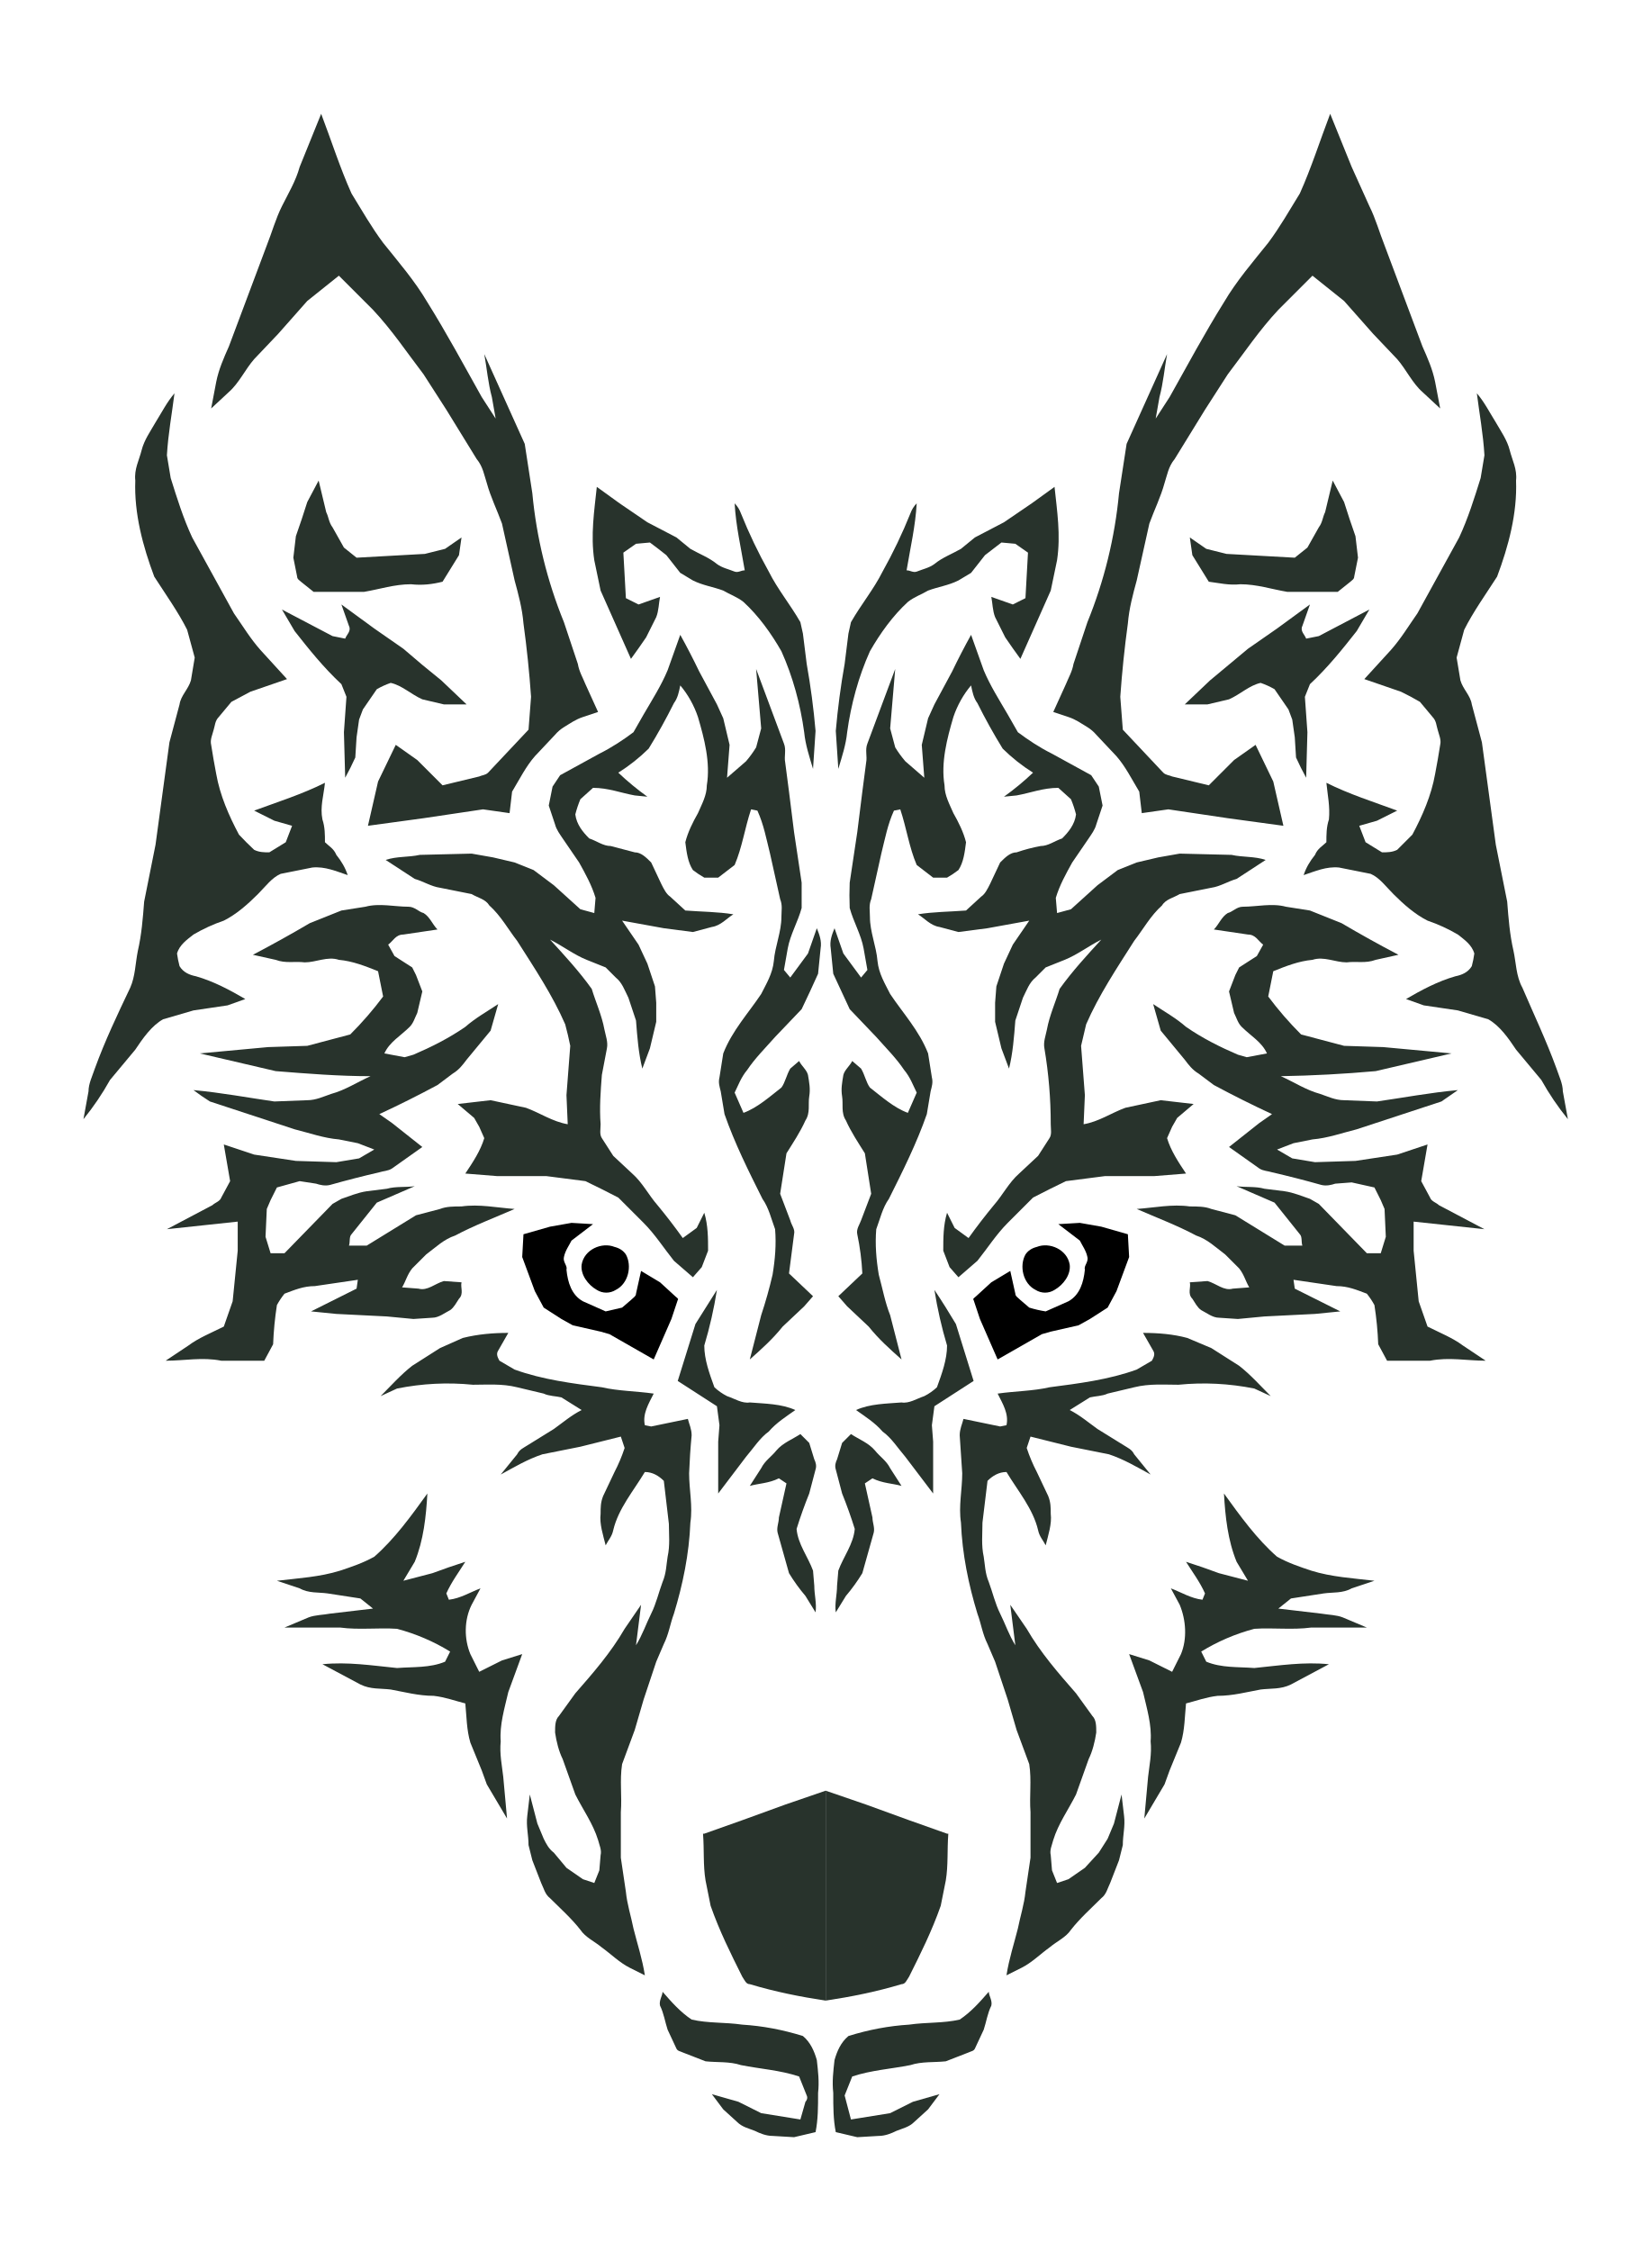
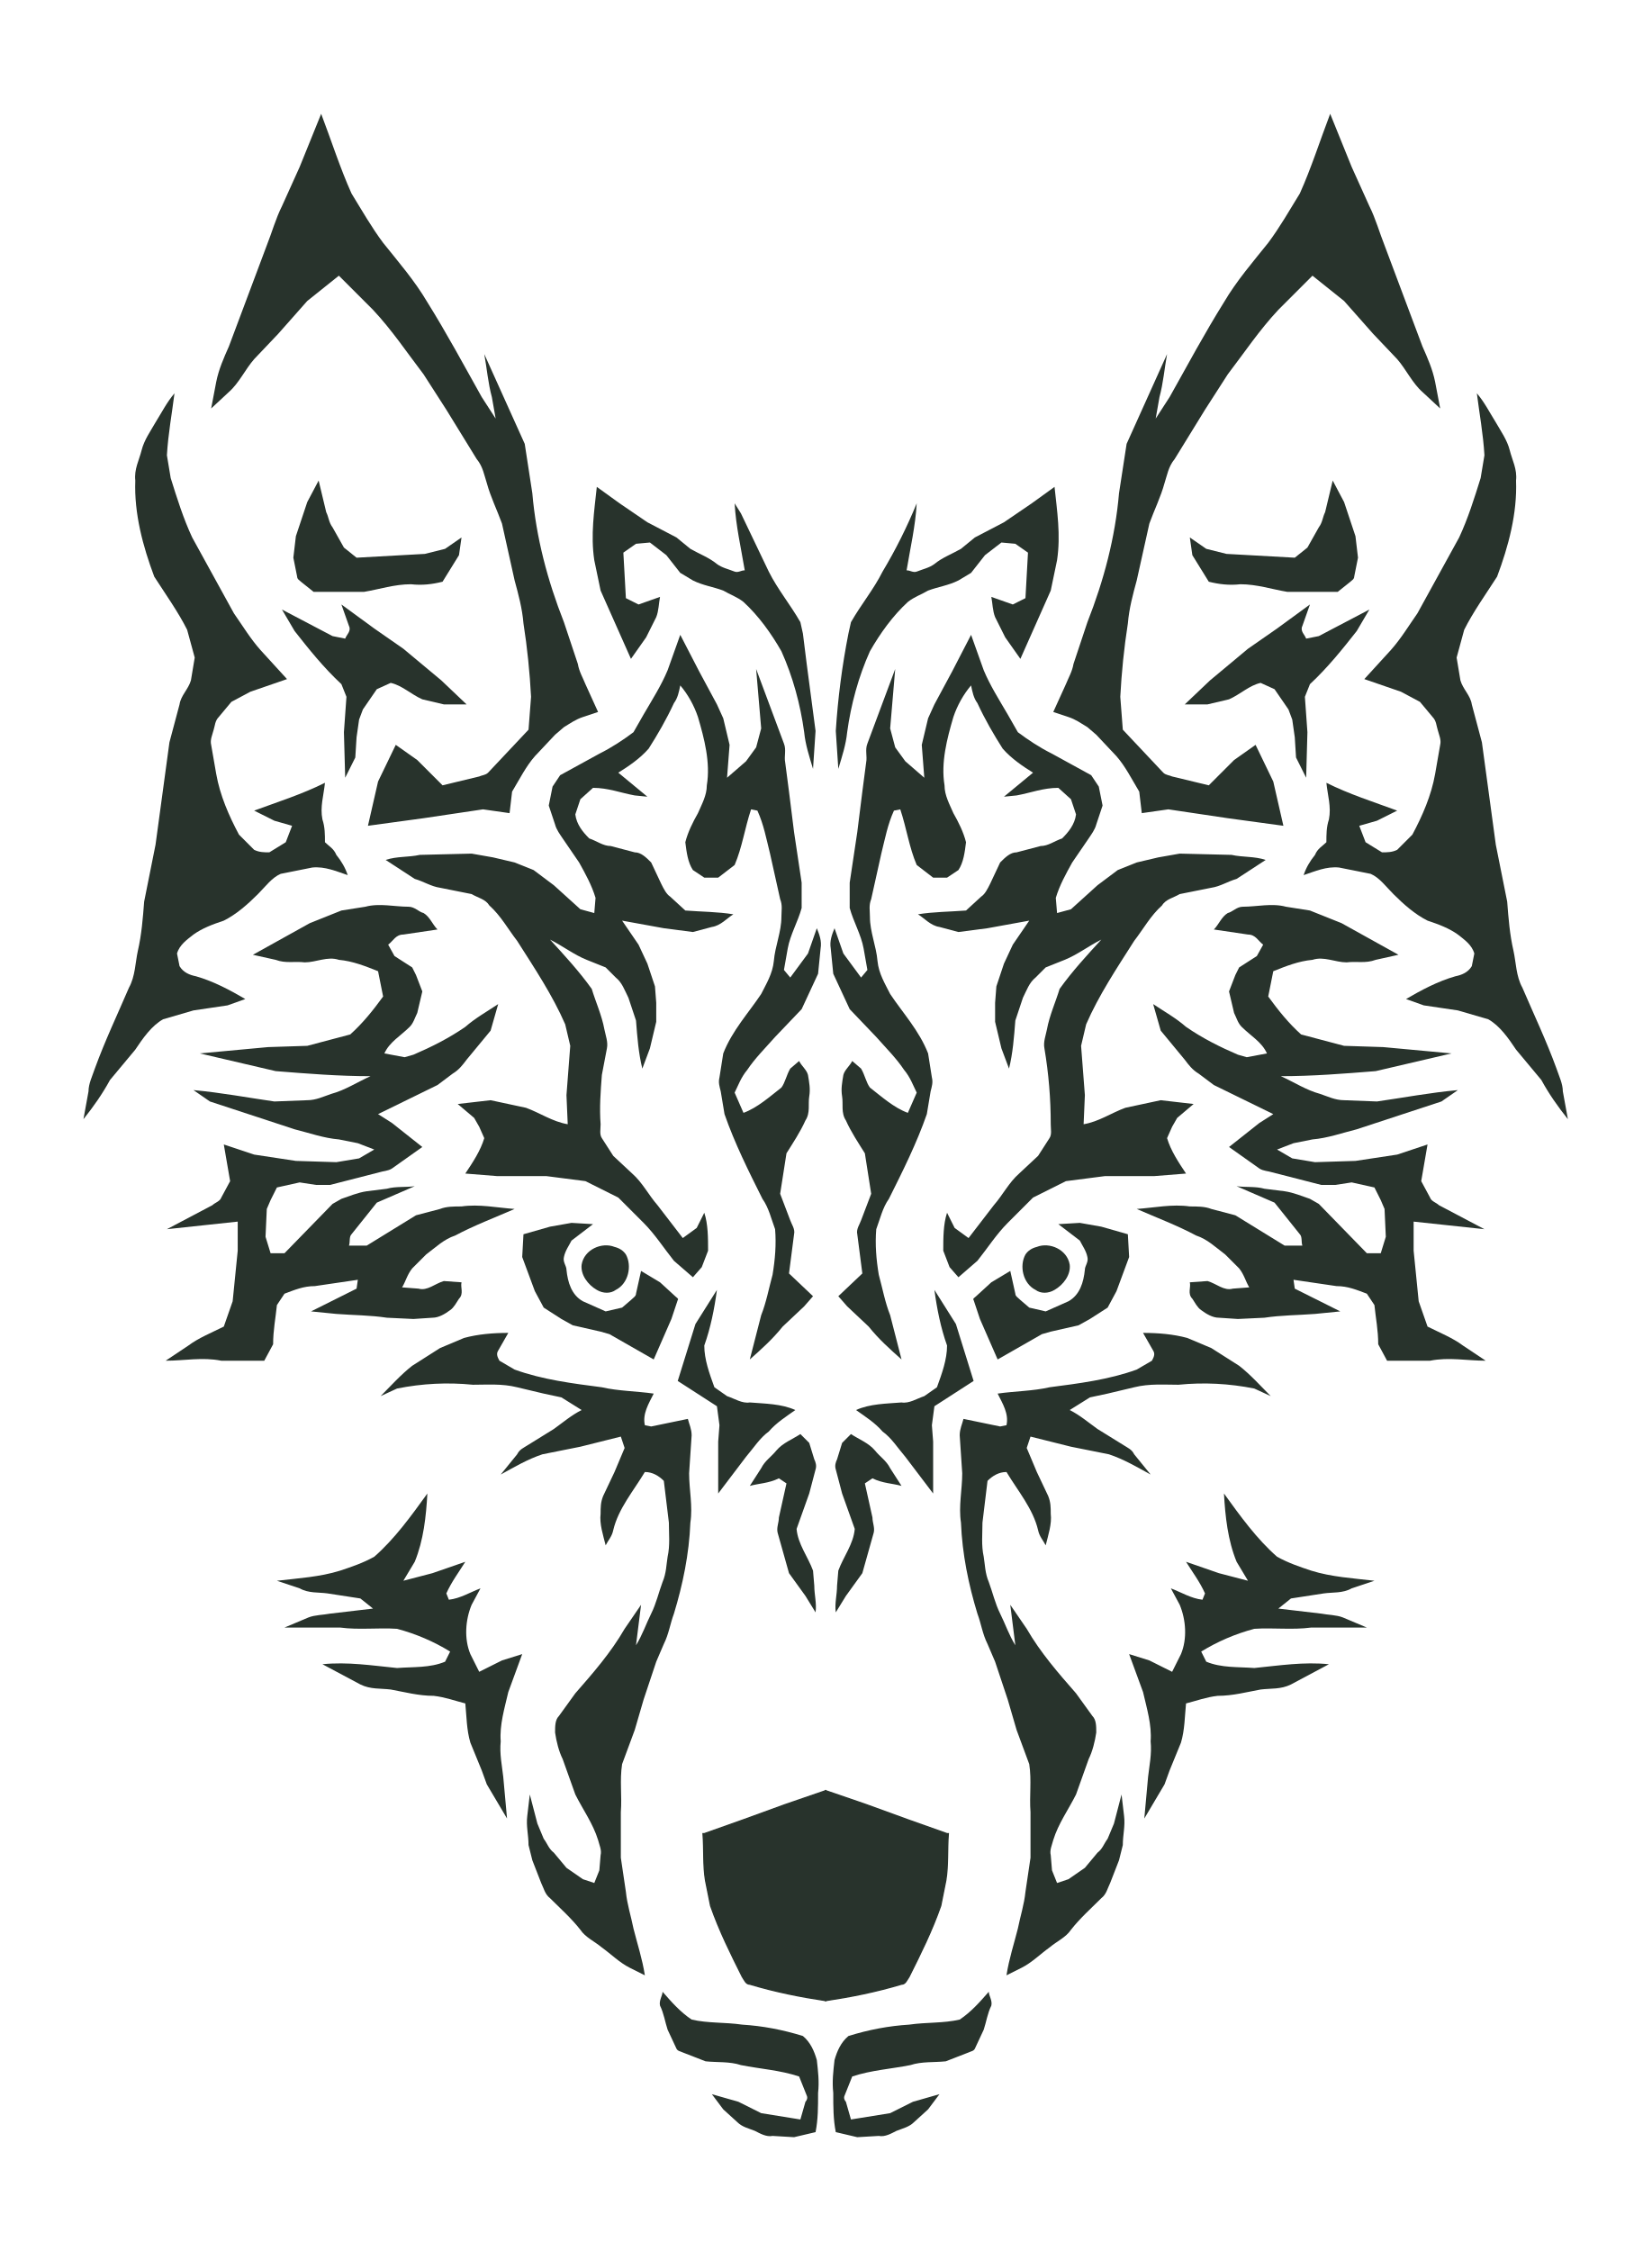
- <svg xmlns="http://www.w3.org/2000/svg" viewBox="627 -90 1306 1780" height="250px">
-   <defs>
-     <style>
- 			@-webkit-keyframes blink {
- 				0%, to {
- 					fill: #440101;
- 				}
- 				50% {
- 					fill: red;
- 				}
+ <svg xmlns="http://www.w3.org/2000/svg" fill="#28332c" viewBox="627 -90 1306 1780" height="250px">
+   <style>
+ 		#eyes {
+ 			-webkit-animation: blink 5s ease-in-out infinite;
+ 			        animation: blink 5s ease-in-out infinite;
+ 			transform-origin: center;
+ 			transform-box: fill-box;
+ 		}
+ 		@-webkit-keyframes blink {
+ 			0%, to {
+ 				fill: #440101;
+ 				transform: scaleY(1);
			}
- 			@keyframes blink {
- 				0%, to {
- 					fill: #440101;
- 				}
- 				50% {
- 					fill:red;
- 				}
+ 			50% {
+ 				fill: red;
+ 				transform: scaleY(0.87);
			}
- 			#eyes {
- 				-webkit-animation: blink 5s ease-in-out infinite;
- 				        animation: blink 5s ease-in-out infinite;
+ 		}
+ 		@keyframes blink {
+ 			0%, to {
+ 				fill: #440101;
+ 				transform: scaleY(1);
			}
- 		</style>
-   </defs>
-   <g fill="#28332c">
-     <path d="M1376 1360l-31-11-33-12-32-11v166c20-3 40-7 60-13 3 0 4-3 6-6 9-18 18-36 25-56l4-20c2-12 1-24 2-37h-1zM1655 63c9-20 16-42 24-63l17 42 14 31c5 10 8 21 12 31l30 80c4 9 8 18 10 28l4 21-14-13c-8-7-13-18-20-26l-19-20-23-26-25-20-27 27c-15 16-27 34-40 51l-18 28-24 39c-5 6-6 13-8 19-3 11-8 21-12 32l-10 45c-3 11-6 22-7 34a878 878 0 00-6 58l2 26 32 34c2 2 5 2 7 3l29 7 20-20 17-12 14 29 8 35-44-6-47-7-21 3-2-17c-6-10-11-20-18-28l-16-17a30 30 0 00-7-6c-5-3-9-6-15-8l-12-4 10-22c2-5 5-10 6-16l11-33a359 359 0 0025-102l6-39 32-71c-2 11-3 23-6 34l-3 17 11-17c14-25 28-51 43-75 10-17 23-32 35-47 9-12 17-26 25-39zm140 158c6 7 10 15 15 23 4 7 9 14 11 22s6 15 5 24c1 26-6 52-15 76-9 14-19 28-26 42l-6 22 3 18c2 7 8 12 9 19l8 30 11 81 9 45c1 13 2 26 5 39 2 9 2 20 7 29 9 21 19 42 27 64 2 6 5 12 5 18l4 22a215 215 0 01-21-31l-20-24c-6-9-13-19-22-24l-24-7-27-4-14-5c12-7 25-14 39-18 5-1 10-3 13-8a82 82 0 002-10c-2-7-8-11-13-15a131 131 0 00-24-11c-10-5-19-13-27-21-6-6-11-13-18-16l-25-5c-10-1-19 3-28 6 2-6 5-11 9-16 2-5 6-7 9-10 0-6 0-12 2-18 1-10-1-19-2-29 18 9 37 15 56 22l-16 8-14 4 5 13 13 8c4 0 8 0 12-2l12-12c8-15 15-31 18-48a639 639 0 004-23c1-4-1-8-2-12-1-3-1-7-4-10l-10-12a202 202 0 00-15-8l-29-10 21-23c8-9 14-19 21-29l33-60c7-15 12-31 17-47l3-18c-1-17-4-33-6-49z" />
-     <path d="M1681 290l9 17a777 777 0 009 27l2 17-3 15c0 2-2 3-3 4l-10 8h-40c-12-2-24-6-37-6-9 1-17-1-25-2l-13-21-2-14 13 9 16 4 54 3 10-8 9-16c3-4 3-8 5-12l6-25zm-238 18l18-13c2 19 5 38 2 58l-5 24-24 54a607 607 0 01-12-17l-8-16c-2-5-2-11-3-16l17 6 10-5 2-36-10-7-11-1-13 10-11 14-10 6c-8 4-16 5-24 8-5 3-11 5-16 9-12 11-22 25-30 39-9 20-15 42-18 64-1 10-4 19-7 29l-2-30a594 594 0 017-53l3-24 2-9c8-14 18-26 25-40a398 398 0 0022-46 22 22 0 015-8c-1 18-5 35-8 53 3 0 5 2 8 1 5-2 10-3 14-6 6-5 14-8 21-12l11-9 23-12 22-15zm194 99l26-19-6 17c-2 4 2 7 3 10l10-2 40-21-10 17c-11 14-23 29-37 42l-4 10 2 28-1 36a226 226 0 01-8-16l-1-16-2-14-3-8-11-16a62 62 0 00-11-5c-9 2-16 9-25 13l-17 4h-18l20-19 30-25 23-16z" />
-     <path d="M1380 441a559 559 0 0115-29l10 28c5 12 12 23 19 35l8 14c8 6 17 12 27 17l31 17 6 9 3 15-5 15c-1 4-4 8-6 11l-13 19c-5 9-10 18-13 28l1 12 11-3 21-19 16-12 15-6 17-4 17-3 41 1c9 2 18 1 27 4l-23 15c-7 2-13 6-20 7l-25 5c-5 3-11 4-14 9-9 8-15 19-22 28-14 22-28 43-38 66l-4 17 3 39-1 23c12-2 22-9 33-13l28-6 26 3-13 11-4 7-4 9c3 10 9 19 15 28l-25 2h-39l-31 4a966 966 0 00-26 13l-20 20c-9 9-16 20-24 30l-15 13-7-8-5-13c0-10 0-20 3-30l6 12 11 8a467 467 0 0120-26c7-8 12-18 20-25l15-14 9-14c2-3 1-7 1-11a359 359 0 00-5-60c-1-5 1-10 2-15 2-11 7-22 10-32 10-14 22-27 33-39-10 5-19 12-29 16l-15 6-8 8c-5 4-7 10-10 16l-6 18c-1 13-2 26-5 38l-6-16-5-21v-15l1-13 6-18 7-15 13-19-33 6-23 3-15-4c-7-1-12-7-17-10 12-2 25-2 38-3l12-11c3-2 5-6 7-10l8-17c4-4 8-8 13-8a130 130 0 0119-5c6 0 11-4 17-6 5-5 10-11 11-19a87 87 0 00-4-12l-10-9c-12 0-22 4-33 6l-10 1a216 216 0 0023-19 141 141 0 01-24-19 457 457 0 01-20-36c-3-4-4-9-5-14-6 7-11 16-14 25-5 17-10 36-7 54 0 8 4 15 7 22 4 7 8 15 10 23-1 8-2 16-6 22a78 78 0 01-9 6h-11l-13-10c-6-14-8-29-13-44l-5 1c-5 11-7 22-10 34l-8 36c-2 5-1 9-1 14 0 12 5 23 6 35 1 10 6 18 10 26 10 15 23 29 30 47l3 19c1 4 0 7-1 11l-3 18c-8 23-19 45-30 67-5 7-7 16-10 24-1 12 0 24 2 36 3 11 5 22 9 32l9 35c-9-8-18-16-26-26l-17-16-7-8 19-18a198 198 0 00-4-31c-1-4 2-8 3-11l8-21-5-32c-5-8-11-17-15-26-4-6-2-13-3-19s0-11 1-17c1-4 5-7 7-11l7 6c3 5 4 11 7 15 9 7 19 16 30 20l7-16c-3-6-5-12-10-18-6-9-14-17-22-26l-21-22-13-28-2-20c-1-6 1-11 3-16l7 20 14 19 5-6-3-17c-2-11-8-21-11-32a241 241 0 010-20l6-40 4-32 3-23c1-5-1-10 1-15l22-59-4 47 4 15a85 85 0 008 11l15 13-2-26 5-21 5-11 14-26z" />
-     <path d="M1610 627c11 0 23-3 34 0l19 3 25 10a1010 1010 0 0045 25l-18 4c-8 3-15 1-23 2-9 0-18-5-27-2-11 1-21 5-31 9l-4 20a273 273 0 0026 30l34 9 31 1 54 5-60 14a1035 1035 0 01-75 4c11 5 20 11 31 14 6 2 12 5 19 5l26 1c21-3 42-7 64-9l-13 9-67 22c-12 3-23 7-35 8l-15 3-13 5 12 7 18 3 32-1 33-5 24-8-5 29 7 13c1 3 5 4 7 6l36 19-56-6v23l4 40 7 20c10 5 20 9 28 15l18 12c-15 0-29-3-44 0h-34l-7-13a269 269 0 00-3-31 61 61 0 00-6-9c-8-3-15-6-24-6l-34-5 1 7 36 18-20 2-40 2-21 2-15-1c-5 0-10-4-14-6-3-2-5-6-7-9-4-4-1-9-2-13l14-1c7 2 13 8 20 6l13-1c-3-5-4-10-8-15l-11-11c-8-6-14-12-23-15-15-8-31-14-47-21 14-1 28-4 42-2 6 0 12 0 17 2l19 5 39 24h14c-1-3 0-7-2-9l-20-25-30-13c7 1 15 0 22 2l16 2c7 1 14 4 20 6l7 4 38 39h11l4-13-1-22-3-7-5-10-18-4-13 1c-3 1-7 2-11 1a850 850 0 00-39-10c-3-1-7-1-10-3l-24-17 24-19a672 672 0 0110-7 873 873 0 01-46-23l-12-9c-5-3-8-7-11-11l-19-23-6-21c9 6 18 11 26 18 13 9 27 16 41 22l7 2 16-3c-4-9-13-14-20-21-3-3-4-7-6-11l-4-17 5-13 3-6 14-9 5-9c-4-3-6-8-12-8l-27-4c4-4 6-10 11-13 4-1 7-5 12-5zm-244 303a610 610 0 0117 27l14 45-31 20-2 15 1 13v41l-22-29c-6-7-11-15-18-20-6-7-14-12-21-17 11-5 24-5 36-6 6 1 12-3 18-5a43 43 0 0010-7c4-11 8-22 8-33a336 336 0 01-10-44zm165 34c12 0 24 1 35 4l19 8 22 14c9 7 17 16 25 24l-13-6c-20-4-40-5-60-3-11 0-23-1-35 2l-21 5c-4 2-10 2-14 3l-16 10c8 4 15 10 22 15l21 13c3 2 6 3 8 7l13 16c-11-6-21-12-33-16l-30-6-16-4-16-4-3 9a126 126 0 008 19l9 19c2 5 2 9 2 14 1 8-2 17-4 25-2-4-5-7-6-12-4-17-16-31-25-46-6 0-11 3-15 7l-4 33c0 9-1 18 1 27 1 6 1 13 4 20 3 8 5 17 9 25s7 17 12 25l-4-32 13 19c11 19 25 35 39 51l13 18c3 3 3 8 3 13-1 7-3 15-6 21l-10 28c-6 12-14 23-18 36-1 4-3 8-2 12l1 12 4 10 9-3 13-9 11-12 7-11 5-12 6-23 2 17c1 8-1 15-1 23l-3 12-7 18c-2 4-3 9-7 12-8 8-17 16-24 25-4 6-11 9-17 14-7 5-14 12-22 16l-12 6c2-13 6-25 9-37 2-10 5-19 6-29l4-27v-36c-1-13 1-25-1-38l-10-27-7-24-10-30-6-14c-4-8-5-16-8-24-7-23-12-47-13-72-2-13 1-26 1-39l-2-30c0-5 2-9 3-13l29 6 5-1c2-9-3-17-7-25 14-2 28-2 41-5 23-3 47-6 69-14l12-7c1-2 3-5 1-8l-8-14zm-231 80c6 4 14 7 19 13 4 5 9 8 12 14l9 14c-7-2-15-2-23-6l-6 4 6 27c0 4 2 8 1 12l-9 32a141 141 0 01-13 18l-8 13c-1-7 1-14 1-21l1-12c4-11 12-21 13-33a362 362 0 00-10-28l-5-19c-1-3 0-6 1-8l4-13 7-7z" />
-     <path d="M1595 1091c13 18 26 36 42 50 9 5 18 8 27 11 16 5 33 6 50 8l-18 6c-7 4-15 3-22 4l-26 4-10 8 34 4c6 1 12 1 17 3l19 8h-44c-15 2-30 0-45 1-15 4-29 10-42 18l4 8c12 5 25 4 38 5 20-2 39-5 59-3l-30 16c-8 4-16 3-24 4-11 2-22 5-34 5-9 1-17 4-25 6-1 10-1 21-4 31l-9 22-4 11-16 27 3-33c1-9 3-18 2-28 1-13-3-26-6-39l-11-30 16 5 18 9 7-14c5-12 4-27-1-39l-7-13c8 3 16 8 25 9l2-5c-4-9-10-17-15-25a569 569 0 0126 9l23 6-9-15c-7-17-9-36-10-54zm-209 416c9-6 16-14 23-22 0 3 3 7 2 11-3 6-4 13-6 19l-7 15c-1 2-3 2-5 3l-18 7c-9 1-19 0-28 3-15 3-31 4-46 9l-6 15a1334 1334 0 015 19l31-5 18-9 21-6a692 692 0 00-9 12l-11 10c-4 4-9 5-14 7-4 2-9 4-14 4l-17 1-17-4c-2-10-2-20-2-31-1-9 0-17 1-26 2-7 5-14 11-19 16-5 32-8 48-9 14-2 27-1 40-4zM1184 1360l31-11 33-12 32-11v166c-20-3-40-7-60-13-3 0-4-3-6-6-9-18-18-36-25-56l-4-20c-2-12-1-24-2-37h1zM930 102c12 15 25 30 35 47 15 24 29 50 43 75l11 17-3-17c-3-11-4-23-6-34l32 71 6 39a359 359 0 0025 102l11 33c1 6 4 11 6 16l10 22-12 4c-6 2-10 5-15 8a30 30 0 00-7 6l-16 17c-7 8-12 18-18 28l-2 17-21-3-47 7-44 6 8-35 14-29 17 12 20 20 29-7c2-1 5-1 7-3l32-34 2-26a878 878 0 00-6-58c-1-12-4-23-7-34l-10-45c-4-11-9-21-12-32-2-6-3-13-8-19l-24-39-18-28c-13-17-25-35-40-51l-27-27-25 20-23 26-19 20c-7 8-12 19-20 26l-14 13 4-21c2-10 6-19 10-28l30-80c4-10 7-21 12-31s11-20 14-31l17-42c8 21 15 43 24 63 8 13 16 27 25 39zM759 270l3 18c5 16 10 32 17 47l33 60c7 10 13 20 21 29l21 23-29 10-15 8-10 12c-3 3-3 7-4 10-1 4-3 8-2 12a639 639 0 004 23c3 17 10 33 18 48a244 244 0 0012 12c4 2 8 2 12 2l13-8 5-13-14-4-16-8c19-7 38-13 56-22-1 10-4 19-2 29 2 6 2 12 2 18 3 3 7 5 9 10 4 5 7 10 9 16-9-3-18-7-28-6l-25 5c-7 3-12 10-18 16-8 8-17 16-27 21a131 131 0 00-24 11c-5 4-11 8-13 15a82 82 0 002 10c3 5 8 7 13 8 14 4 27 11 39 18l-14 5-27 4-24 7c-9 5-16 15-22 24l-20 24a215 215 0 01-21 31l4-22c0-6 3-12 5-18 8-22 18-43 28-64 4-9 4-19 6-29 3-13 4-26 5-39l9-45 11-81 8-30c1-7 7-12 9-19l3-18-6-22c-7-14-17-28-26-42-9-24-16-50-15-76-1-9 3-16 5-24s7-15 11-22c5-8 9-16 15-23-2 16-5 32-6 49z" />
-     <path d="M885 315c2 4 2 8 5 12l9 16 10 8 54-3 16-4 13-9-2 14-13 21c-8 2-16 3-25 2-13 0-25 4-37 6h-40l-10-8c-1-1-3-2-3-4l-3-15 2-17a777 777 0 009-27l9-17 6 25zm254 8l23 12 11 9c7 4 15 7 21 12 4 3 9 4 14 6 3 1 5-1 8-1-3-18-7-35-8-53a22 22 0 015 8 398 398 0 0022 46c7 14 17 26 25 40l2 9 3 24a594 594 0 017 53l-2 30c-3-10-6-19-7-29-3-22-9-44-18-64-8-14-18-28-30-39-5-4-11-6-16-9-8-3-16-4-24-8l-10-6-11-14a438 438 0 00-13-10l-11 1-10 7 2 36 10 5 17-6c-1 5-1 11-3 16l-8 16a607 607 0 01-12 17l-24-54-5-24c-3-20 0-39 2-58l18 13 22 15zM946 423a954 954 0 0030 25l20 19h-18l-17-4c-9-4-16-11-25-13a62 62 0 00-11 5l-11 16-3 8-2 14-1 16a227 227 0 01-8 16l-1-36 2-28-4-10c-14-13-26-28-37-42l-10-17 40 21 10 2c1-3 5-6 3-10l-6-17 26 19 23 16z" />
-     <path d="M1194 467l5 11 5 21-2 26 15-13a85 85 0 008-11l4-15-4-47 22 59c2 5 0 10 1 15l3 23 4 32 6 40v20c-3 11-9 21-11 32l-3 17 5 6 14-19 7-20c2 5 4 10 3 16l-2 20a1155 1155 0 01-13 28l-21 22c-8 9-16 17-22 26-5 6-7 12-10 18l7 16c11-4 21-13 30-20 3-4 4-10 7-15l7-6c2 4 6 7 7 11 1 6 2 11 1 17s1 13-3 19c-4 9-10 18-15 26l-5 32 8 21c1 4 4 7 3 11l-4 31 19 18-7 8-17 16c-8 10-17 18-26 26l9-35a355 355 0 009-32c2-12 3-24 2-36-3-8-5-17-10-24-11-22-22-44-30-67l-3-18c-1-4-2-7-1-11l3-19c7-18 20-32 30-47 4-8 9-16 10-26 1-12 6-23 6-35 0-5 1-9-1-14l-8-36c-3-12-5-23-10-34l-5-1c-5 15-7 30-13 44l-13 10h-11a78 78 0 01-9-6c-4-6-5-14-6-22 2-8 6-16 10-23 3-7 7-14 7-22 3-18-2-37-7-54-3-9-8-18-14-25-1 5-2 10-5 14a457 457 0 01-20 36 141 141 0 01-24 19 216 216 0 0023 19l-10-1c-11-2-21-6-33-6l-10 9a87 87 0 00-4 12c1 8 6 14 11 19 6 2 11 6 17 6l19 5c5 0 9 4 13 8l8 17c2 4 4 8 7 10l12 11c13 1 26 1 38 3-5 3-10 9-17 10l-15 4-23-3-33-6 13 19 7 15 6 18 1 13v15l-5 21-6 16c-3-12-4-25-5-38l-6-18c-3-6-5-12-10-16l-8-8-15-6c-10-4-19-11-29-16 11 12 23 25 33 39 3 10 8 21 10 32 1 5 3 10 2 15l-4 21c-1 13-2 26-1 39 0 4-1 8 1 11l9 14 15 14c8 7 13 17 20 25a467 467 0 0120 26l11-8 6-12c3 10 3 20 3 30l-5 13-7 8-15-13c-8-10-15-21-24-30l-20-20a966 966 0 00-26-13l-31-4h-39l-25-2c6-9 12-18 15-28l-4-9-4-7-13-11 26-3 28 6c11 4 21 11 33 13l-1-23 3-39a259 259 0 00-4-17c-10-23-24-44-38-66-7-9-13-20-22-28-3-5-9-6-14-9l-25-5c-7-1-13-5-20-7l-23-15c9-3 18-2 27-4l41-1 17 3 17 4 15 6 16 12 21 19 11 3 1-12c-3-10-8-19-13-28l-13-19c-2-3-5-7-6-11l-5-15 3-15 6-9 31-17c10-5 19-11 27-17l8-14c7-12 14-23 19-35l10-28a559 559 0 0115 29l14 26z" />
-     <path d="M962 632c5 3 7 9 11 13l-27 4c-6 0-8 5-12 8l5 9 14 9 3 6 5 13-4 17c-2 4-3 8-6 11-7 7-16 12-20 21l16 3 7-2c14-6 28-13 41-22 8-7 17-12 26-18l-6 21-19 23c-3 4-6 8-11 11l-12 9a873 873 0 01-46 23 672 672 0 0110 7l24 19-24 17c-3 2-7 2-10 3a850 850 0 00-39 10c-4 1-8 0-11-1l-13-2-18 5-5 10-3 7-1 22 4 13h11l38-39 7-4c6-2 13-5 20-6l16-2c7-2 15-1 22-2l-30 13-20 25c-2 2-1 6-2 9h14l39-24 19-5c5-2 11-2 17-2 14-2 28 1 42 2-16 7-32 13-47 21-9 3-15 9-23 15l-11 11c-4 5-5 10-8 15l13 1c7 2 13-4 20-6l14 1c-1 4 2 9-2 13-2 3-4 7-7 9-4 2-9 6-14 6l-15 1-21-2-40-2-20-2 36-18 1-7-34 5c-9 0-16 3-24 6a61 61 0 00-6 9 269 269 0 00-3 31l-7 13h-34c-15-3-29 0-44 0l18-12c8-6 18-10 28-15l7-20 4-40v-23l-56 6 36-19c2-2 6-3 7-6l7-13-5-29 24 8 33 5 32 1 18-3 12-7-13-5-15-3c-12-1-23-5-35-8l-67-22a182 182 0 01-13-9c22 2 43 6 64 9l26-1c7 0 13-3 19-5 11-3 20-9 31-14-25 0-50-2-75-4l-60-14 54-5 31-1 34-9a273 273 0 0026-30l-4-20c-10-4-20-8-31-9-9-3-18 2-27 2-8-1-15 1-23-2l-18-4a1010 1010 0 0045-25l25-10 19-3c11-3 23 0 34 0 5 0 8 4 12 5zm222 342c0 11 4 22 8 33a43 43 0 0010 7c6 2 12 6 18 5 12 1 25 1 36 6-7 5-15 10-21 17-7 5-12 13-18 20l-22 29v-41l1-13-2-15-31-20 14-45 17-27a336 336 0 01-10 44zm-163 4c-2 3 0 6 1 8l12 7c22 8 46 11 69 14 13 3 27 3 41 5-4 8-9 16-7 25l5 1 29-6c1 4 3 8 3 13a530 530 0 00-2 30c0 13 3 26 1 39-1 25-6 49-13 72-3 8-4 16-8 24l-6 14-10 30-7 24-10 27c-2 13 0 25-1 38v36l4 27c1 10 4 19 6 29 3 12 7 24 9 37l-12-6c-8-4-15-11-22-16-6-5-13-8-17-14-7-9-16-17-24-25-4-3-5-8-7-12l-7-18-3-12c0-8-2-15-1-23l2-17 6 23 5 12c2 4 4 8 8 11l10 12 13 9 9 3 4-10 1-12c1-4-1-8-2-12-4-13-12-24-18-36l-10-28c-3-6-5-14-6-21 0-5 0-10 3-13l13-18c14-16 28-32 39-51l13-19-4 32c5-8 8-17 12-25s6-17 9-25c3-7 3-14 4-20 2-9 1-18 1-26l-4-34c-4-4-9-7-15-7-9 15-21 29-25 46-1 5-4 8-6 12-2-8-5-17-4-25 0-5 0-9 2-14l9-19a126 126 0 008-19l-3-9-16 4-16 4-30 6c-12 4-22 10-33 16l13-16c2-4 5-5 8-7l21-13c7-5 14-11 22-15l-16-10c-4-1-10-1-14-3l-21-5c-12-3-24-2-35-2-20-2-40-1-60 3l-13 6c8-8 16-17 25-24l22-14 18-8c12-3 24-4 36-4l-8 14zm246 73l4 13c1 2 2 5 1 8l-5 19a362 362 0 00-10 28c1 12 9 22 13 33l1 12c0 7 2 14 1 21l-8-13a141 141 0 01-13-18l-9-32c-1-4 1-8 1-12l6-27-6-4c-8 4-16 4-23 6l9-14c3-6 8-9 12-14 5-6 13-9 19-13l7 7z" />
-     <path d="M955 1145l-9 15 23-6a568 568 0 0126-9c-5 8-11 16-15 25l2 5c9-1 17-6 25-9l-7 13c-6 12-6 27-1 39l7 14 18-9 16-5-11 30c-3 13-7 26-6 39-1 10 1 19 2 28l3 33-16-27-4-11-9-22c-3-10-3-21-4-31-8-2-16-5-25-6-12 0-23-3-34-5-8-1-16 0-24-4l-30-16c20-2 39 1 59 3 13-1 26 0 38-5l4-8c-13-8-27-14-42-18-15-1-30 1-45-1h-44l19-8c5-2 12-2 17-3l34-4-10-8-26-4c-7-1-15 0-22-4l-18-6c17-2 34-3 50-8 9-3 18-6 27-11 16-14 29-32 42-50-1 18-3 37-10 54zm259 366c16 1 32 4 48 9 6 5 9 12 11 19 1 9 2 17 1 26 0 11 0 21-2 31l-17 4-17-1c-5 0-10-2-14-4-5-2-10-3-14-7l-11-10a692 692 0 00-9-12l21 6 18 9 31 5 4-14c1-1 2-3 1-5l-6-15c-15-5-31-6-46-9-9-3-19-2-28-3l-18-7c-2-1-4-1-5-3l-7-15c-2-6-3-13-6-19-1-4 2-8 2-11 7 8 14 16 23 22 13 3 26 2 40 4z" />
+ 			50% {
+ 				fill:red;
+ 				transform: scaleY(0.87);
+ 			}
+ 		}
+ 	</style>
+   <g id="ears">
+     <g class="left">
+       <path d="M930 102c12 15 25 30 35 47 15 24 29 50 43 75l11 17-3-17c-3-11-4-23-6-34l32 71 6 39c3 35 12 69 25 102l11 33c1 6 4 11 6 16l10 22-12 4c-6 2-10 5-15 8l-7 6-16 17c-7 8-12 18-18 28l-2 17-21-3-47 7-44 6 8-35 14-29 17 12 20 20 29-7c2-1 5-1 7-3l32-34 2-26c-1-19-3-39-6-58-1-12-4-23-7-34l-10-45c-4-11-9-21-12-32-2-6-3-13-8-19l-24-39-18-28c-13-17-25-35-40-51l-27-27-25 20-23 26-19 20c-7 8-12 19-20 26l-14 13 4-21c2-10 6-19 10-28l30-80c4-10 7-21 12-31l14-31 17-42c8 21 15 43 24 63 8 13 16 27 25 39zM759 270l3 18c5 16 10 32 17 47l33 60c7 10 13 20 21 29l21 23-29 10-15 8-10 12c-3 3-3 7-4 10-1 4-3 8-2 12l4 23c3 17 10 33 18 48l12 12c4 2 8 2 12 2l13-8 5-13-14-4-16-8c19-7 38-13 56-22-1 10-4 19-2 29 2 6 2 12 2 18 3 3 7 5 9 10 4 5 7 10 9 16-9-3-18-7-28-6l-25 5c-7 3-12 10-18 16-8 8-17 16-27 21-9 3-17 6-24 11-5 4-11 8-13 15l2 10c3 5 8 7 13 8 14 4 27 11 39 18l-14 5-27 4-24 7c-9 5-16 15-22 24l-20 24c-6 11-13 21-21 31l4-22c0-6 3-12 5-18 8-22 18-43 27-64 5-9 5-20 7-29 3-13 4-26 5-39l9-45 11-81 8-30c1-7 7-12 9-19l3-18-6-22c-7-14-17-28-26-42-9-24-16-50-15-76-1-9 3-16 5-24s7-15 11-22c5-8 9-16 15-23-2 16-5 32-6 49z" />
+       <path d="M885 315c2 4 2 8 5 12l9 16 10 8 54-3 16-4 13-9-2 14-13 21c-8 2-16 3-25 2-13 0-25 4-37 6h-40l-10-8c-1-1-3-2-3-4l-3-15 2-17 9-27 9-17 6 25zM946 423l30 25 20 19h-18l-17-4c-9-4-16-11-25-13l-11 5-11 16-3 8-2 14-1 16-8 16-1-36 2-28-4-10c-14-13-26-28-37-42l-10-17 40 21 10 2c1-3 5-6 3-10l-6-17 26 19 23 16z" />
+     </g>
+     <g class="right">
+       <path d="M1655 63c9-20 16-42 24-63l17 42 14 31c5 10 8 21 12 31l30 80c4 9 8 18 10 28l4 21-14-13c-8-7-13-18-20-26l-19-20-23-26-25-20-27 27c-15 16-27 34-40 51l-18 28-24 39c-5 6-6 13-8 19-3 11-8 21-12 32l-10 45c-3 11-6 22-7 34-3 19-5 39-6 58l2 26 32 34c2 2 5 2 7 3l29 7 20-20 17-12 14 29 8 35-44-6-47-7-21 3-2-17c-6-10-11-20-18-28l-16-17-7-6c-5-3-9-6-15-8l-12-4 10-22c2-5 5-10 6-16l11-33c13-33 22-67 25-102l6-39 32-71c-2 11-3 23-6 34l-3 17 11-17c14-25 28-51 43-75 10-17 23-32 35-47 9-12 17-26 25-39zM1795 221c6 7 10 15 15 23 4 7 9 14 11 22s6 15 5 24c1 26-6 52-15 76-9 14-19 28-26 42l-6 22 3 18c2 7 8 12 9 19l8 30 11 81 9 45c1 13 2 26 5 39 2 9 2 20 7 29 9 21 19 42 27 64 2 6 5 12 5 18l4 22c-8-10-15-20-21-31l-20-24c-6-9-13-19-22-24l-24-7-27-4-14-5c12-7 25-14 39-18 5-1 10-3 13-8l2-10c-2-7-8-11-13-15-7-5-15-8-24-11-10-5-19-13-27-21-6-6-11-13-18-16l-25-5c-10-1-19 3-28 6 2-6 5-11 9-16 2-5 6-7 9-10 0-6 0-12 2-18 2-10-1-19-2-29 18 9 37 15 56 22l-16 8-14 4 5 13 13 8c4 0 8 0 12-2l12-12c8-15 15-31 18-48l4-23c1-4-1-8-2-12-1-3-1-7-4-10l-10-12-15-8-29-10 21-23c8-9 14-19 21-29l33-60c7-15 12-31 17-47l3-18c-1-17-4-33-6-49z" />
+       <path d="M1681 290l9 17 9 27 2 17-3 15c0 2-2 3-3 4l-10 8h-40c-12-2-24-6-37-6-9 1-17 0-25-2l-13-21-2-14 13 9 16 4 54 3 10-8 9-16c3-4 3-8 5-12l6-25zM1637 407l26-19-6 17c-2 4 2 7 3 10l10-2 40-21-10 17c-11 14-23 29-37 42l-4 10 2 28-1 36-8-16-1-16-2-14-3-8-11-16-11-5c-9 2-16 9-25 13l-17 4h-18l20-19 30-25 23-16z" />
+     </g>
+   </g>
+   <g id="skull">
+     <g class="left">
+       <path d="M962 632c5 3 7 9 11 13l-27 4c-6 0-8 5-12 8l5 9 14 9 3 6 5 13-4 17c-2 4-3 8-6 11-7 7-16 12-20 21l16 3 7-2c14-6 28-13 41-22 8-7 17-12 26-18l-6 21-19 23c-3 4-6 8-11 11l-12 9-47 23 11 7 24 19-24 17c-3 2-7 2-10 3l-39 10h-11l-13-2-18 4-5 10-3 7-1 22 4 13h11l38-39 7-4c6-2 13-5 20-6l16-2c7-2 15-1 22-2l-30 13-20 25c-2 2-1 6-2 9h14l39-24 19-5c5-2 11-2 17-2 14-2 28 1 42 2-16 7-32 13-47 21-9 3-15 9-23 15l-11 11c-4 5-5 10-8 15l13 1c7 2 13-4 20-6l14 1c-1 4 2 9-2 13-2 3-4 7-7 9-4 3-9 6-14 6l-15 1-21-1c-13-2-27-2-40-3l-20-2 36-18 1-7-34 5c-9 0-16 3-24 6l-6 9c-1 10-3 20-3 31l-7 13h-34c-15-3-29 0-44 0l18-12c8-6 18-10 28-15l7-20 4-40v-23l-56 6 36-19c2-2 6-3 7-6l7-13-5-29 24 8 33 5 32 1 18-3 12-7-13-5-15-3c-12-1-23-5-35-8l-67-22-13-9c22 2 43 6 64 9l26-1c7 0 13-3 19-5 11-3 20-9 31-14-25 0-50-2-75-4l-60-14 54-5 31-1 34-9c10-9 18-19 26-30l-4-20c-10-4-20-8-31-9-9-3-18 2-27 2-8-1-15 1-23-2l-18-4 45-25 25-10 19-3c11-3 23 0 34 0 5 0 8 4 12 5z" />
+       <path d="M1194 467l5 11 5 21-2 26 15-13 8-11 4-15-4-47 22 59c2 5 0 10 1 15l3 23 4 32 6 40v20c-3 11-9 21-11 32l-3 17 5 6 14-19 7-20c2 5 4 10 3 16l-2 20-13 28-21 22c-8 9-16 17-22 26-5 6-7 12-10 18l7 16c11-4 21-13 30-20 3-4 4-10 7-15l7-6c2 4 6 7 7 11 1 6 2 11 1 17s1 13-3 19c-4 9-10 18-15 26l-5 32 8 21c1 3 4 7 3 11l-4 31 19 18-7 8-17 16c-8 10-17 18-26 26l9-35c4-10 6-21 9-32 2-12 3-24 2-36-3-8-5-17-10-24-11-22-22-44-30-67l-3-18c-1-4-2-7-1-11l3-19c7-18 20-32 30-47 4-8 9-16 10-26 1-12 6-23 6-35 0-5 1-9-1-14l-8-36c-3-12-5-23-10-34l-5-1c-5 15-7 30-13 44l-13 10h-11l-9-6c-4-6-5-14-6-22 2-8 6-16 10-23 3-7 7-14 7-22 3-18-2-37-7-54-3-9-8-18-14-25-1 5-2 10-5 14-6 13-13 25-20 36-7 8-16 14-24 19l23 19-10-1c-11-2-21-6-33-6l-10 9-4 12c1 8 6 14 11 19 6 2 11 6 17 6l19 5c5 0 9 4 13 8l8 17c2 4 4 8 7 10l12 11c13 1 26 1 38 3-5 3-10 9-17 10l-15 4-23-3-33-6 13 19 7 15 6 18 1 13v15l-5 21-6 16c-3-12-4-25-5-38l-6-18c-3-6-5-12-10-16l-8-8-15-6c-10-4-19-11-29-16 11 12 23 25 33 39 3 10 8 21 10 32 1 5 3 10 2 15l-4 21c-1 13-2 26-1 39 0 4-1 8 1 11l9 14 15 14c8 7 13 17 20 25l20 26 11-8 6-12c3 9 3 20 3 30l-5 13-7 8-15-13c-8-10-15-21-24-30l-20-20-26-13-31-4h-39l-25-2c6-9 12-18 15-28l-4-9-4-7-13-11 26-3 28 6c11 4 21 11 33 13l-1-23 3-39-4-17c-10-23-24-44-38-66-7-9-13-20-22-28-3-5-9-6-14-9l-25-5c-7-1-13-5-20-7l-23-15c9-3 18-2 27-4l41-1 17 3 17 4 15 6 16 12 21 19 11 3 1-12c-3-10-8-19-13-28l-13-19c-2-3-5-7-6-11l-5-15 3-15 6-9 31-17c10-5 19-11 27-17l8-14c7-12 14-23 19-35l10-28 15 29 14 26z" />
+       <path d="M1139 323l23 12 11 9c7 4 15 7 21 12 4 3 9 4 14 6 3 1 5-1 8-1-3-18-7-35-8-53l5 8 22 46c7 14 17 26 25 40l2 9 3 24 7 53-2 30c-3-10-6-19-7-29-3-22-9-44-18-64-8-14-18-28-30-39-5-4-11-6-16-9-8-3-16-4-24-8l-10-6-11-14-13-10-11 1-10 7 2 36 10 5 17-6c-1 5-1 11-3 16l-8 16-12 17-24-54-5-24c-3-20 0-39 2-58l18 13 22 15z" />
+     </g>
+     <g class="right">
+       <path d="M1443 308l18-13c2 19 5 38 2 58l-5 24-24 54-12-17-8-16c-2-5-2-11-3-16l17 6 10-5 2-36-10-7-11-1-13 10-11 14-10 6c-8 4-16 5-24 8-5 3-11 5-16 9-12 11-22 25-30 39-9 20-15 42-18 64-1 10-4 19-7 29l-2-30a594 594 0 0110-77l2-9c8-14 18-26 25-40a398 398 0 0027-54c-1 18-5 35-8 53 3 0 5 2 8 1 5-2 10-3 14-6 6-5 14-8 21-12l11-9 23-12 22-15z" />
+       <path d="M1380 441l15-29 10 28c5 12 12 23 19 35l8 14c8 6 17 12 27 17l31 17 6 9 3 15-5 15c-1 4-4 8-6 11l-13 19c-5 9-10 18-13 28l1 12 11-3 21-19 16-12 15-6 17-4 17-3 41 1c9 2 18 1 27 4l-23 15c-7 2-13 6-20 7l-25 5c-5 3-11 4-14 9-9 8-15 19-22 28-14 22-28 43-38 66l-4 17 3 39-1 23c12-2 22-9 33-13l28-6 26 3-13 11-4 7-4 9c3 10 9 19 15 28l-25 2h-39l-31 4-26 13-20 20c-9 9-16 20-24 30l-15 13-7-8-5-13c0-10 0-21 3-30l6 12 11 8 20-26c7-8 12-18 20-25l15-14 9-14c2-3 1-7 1-11a358 358 0 00-5-60c-1-5 1-10 2-15 2-11 7-22 10-32 10-14 22-27 33-39-10 5-19 12-29 16l-15 6-8 8c-5 4-7 10-10 16l-6 18c-1 13-2 26-5 38l-6-16-5-21v-15l1-13 6-18 7-15 13-19-33 6-23 3-15-4c-7-1-12-7-17-10 12-2 25-2 38-3l12-11c3-2 5-6 7-10l8-17c4-4 8-8 13-8l19-5c6 0 11-4 17-6 5-5 10-11 11-19l-4-12-10-9c-12 0-22 4-33 6l-10 1 23-19c-8-5-17-11-24-19-7-11-14-23-20-36-3-4-4-9-5-14-6 7-11 16-14 25-5 17-10 36-7 54 0 8 4 15 7 22 4 7 8 15 10 23-1 8-2 16-6 22l-9 6h-11l-13-10c-6-14-8-29-13-44l-5 1c-5 11-7 22-10 34l-8 36c-2 5-1 9-1 14 0 12 5 23 6 35 1 10 6 18 10 26 10 15 23 29 30 47l3 19c1 4 0 7-1 11l-3 18c-8 23-19 45-30 67-5 7-7 16-10 24-1 12 0 24 2 36 3 11 5 22 9 32l9 35c-9-8-18-16-26-26l-17-16-7-8 19-18-4-31c-1-4 2-8 3-11l8-21-5-32c-5-8-11-17-15-26-4-6-2-13-3-19s0-11 1-17c1-4 5-7 7-11l7 6c3 5 4 11 7 15 9 7 19 16 30 20l7-16c-3-6-5-12-10-18-6-9-14-17-22-26l-21-22-13-28-2-20c-1-6 1-11 3-16l7 20 14 19 5-6-3-17c-2-11-8-21-11-32v-20l6-40 4-32 3-23c1-5-1-10 1-15l22-59-4 47 4 15 8 11 15 13-2-26 5-21 5-11 14-26z" />
+       <path d="M1610 627c11 0 23-3 34 0l19 3 25 10 45 25-18 4c-8 3-15 1-23 2-9 0-18-5-27-2-11 1-21 5-31 9l-4 20c8 11 16 21 26 30l34 9 31 1 54 5-60 14c-25 2-50 4-75 4 11 5 20 11 31 14 6 2 12 5 19 5l26 1c21-3 42-7 64-9l-13 9-67 22c-12 3-23 7-35 8l-15 3-13 5 12 7 18 3 32-1 33-5 24-8-5 29 7 13c1 3 5 4 7 6l36 19-56-6v23l4 40 7 20c10 5 20 9 28 15l18 12c-15 0-29-3-44 0h-34l-7-13c0-11-2-21-3-31l-6-9c-8-3-15-6-24-6l-34-5 1 7 36 18-20 2c-13 1-27 1-40 3l-21 1-15-1c-5 0-10-3-14-6-3-2-5-6-7-9-4-4-1-9-2-13l14-1c7 2 13 8 20 6l13-1c-3-5-4-10-8-15l-11-11c-8-6-14-12-23-15-15-8-31-14-47-21 14-1 28-4 42-2 6 0 12 0 17 2l19 5 39 24h14c-1-3 0-7-2-9l-20-25-30-13c7 1 15 0 22 2l16 2c7 1 14 4 20 6l7 4 38 39h11l4-13-1-22-3-7-5-10-18-4-13 2h-11l-39-10c-3-1-7-1-10-3l-24-17 24-19 11-7-47-23-12-9c-5-3-8-7-11-11l-19-23-6-21c9 6 18 11 26 18 13 9 27 16 41 22l7 2 16-3c-4-9-13-14-20-21-3-3-4-7-6-11l-4-17 5-13 3-6 14-9 5-9c-4-3-6-8-12-8l-27-4c4-4 6-10 11-13 4-1 7-5 12-5z" />
+     </g>
  </g>
  <g id="eyes">
-     <path d="M1079 891c-2 4-5 8-6 13-1 4 3 7 2 10 1 10 4 20 13 25l18 8 13-3 7-6c2-2 4-3 4-5l4-18 15 9 12 11c1 1 3 2 2 3l-5 15-14 32-35-20-7-2-22-5-9-5-14-9-7-13-10-27 1-18 21-6 17-3 17 1-17 13z" />
-     <path d="M1122 902c5 9 2 23-8 28a14 14 0 01-15 0c-7-4-13-12-12-20 2-12 16-18 26-14 4 1 7 3 9 6zm342-24l17-1 17 3 21 6 1 18-10 27-7 13-14 9-9 5-22 5-7 2-35 20-14-32-5-15c-1-1 1-2 2-3l12-11 15-9 4 18c0 2 2 3 4 5l7 6a92 92 0 0013 3l18-8c9-5 12-15 13-25-1-3 3-6 2-10-1-5-4-9-6-13l-17-13z" />
-     <path d="M1447 896c10-4 24 2 26 14 1 8-5 16-12 20a14 14 0 01-15 0c-10-5-13-19-8-28 2-3 5-5 9-6z" />
+     <g class="left">
+       <path d="M1122 902c5 9 2 23-8 28-4 3-10 3-15 0-7-4-13-12-12-20 2-12 16-18 26-14 4 1 7 3 9 6z" />
+       <path d="M1079 891c-2 4-5 8-6 13-1 4 2 7 2 10 1 10 4 20 13 25l18 8 13-3 7-6c2-2 4-3 4-5l4-18 15 9 12 11c1 1 3 2 2 3l-5 15-14 32-35-20-7-2-22-5-9-5-14-9-7-13-10-27 1-18 21-6 17-3 17 1-17 13z" />
+     </g>
+     <g class="right">
+       <path d="M1447 896c10-4 24 2 26 14 1 8-5 16-12 20-5 3-11 3-15 0-10-5-13-19-8-28 2-3 5-5 9-6z" />
+       <path d="M1464 878l17-1 17 3 21 6 1 18-10 27-7 13-14 9-9 5-22 5-7 2-35 20-14-32-5-15c-1-1 1-2 2-3l12-11 15-9 4 18c0 2 2 3 4 5l7 6 13 3 18-8c9-5 12-15 13-25 0-3 3-6 2-10-1-5-4-9-6-13l-17-13z" />
+     </g>
+   </g>
+   <g id="chin">
+     <g class="left">
+       <path d="M955 1145l-9 15 23-6 26-9c-5 8-11 16-15 25l2 5c9-1 17-6 25-9l-7 13c-5 12-6 27-1 39l7 14 18-9 16-5-11 30c-3 13-7 26-6 39-1 10 1 19 2 28l3 33-16-27-4-11-9-22c-3-10-3-21-4-31-8-2-16-5-25-6-12 0-23-3-34-5-8-1-16 0-24-4l-30-16c20-2 39 1 59 3 13-1 26 0 38-5l4-8c-13-8-27-14-42-18-15-1-30 1-45-1h-44l19-8c5-2 12-2 17-3l34-4-10-8-26-4c-7-1-15 0-22-4l-18-6c17-2 34-3 50-8 9-3 18-6 27-11 16-14 29-32 42-50-1 18-3 37-10 54z" />
+       <path d="M1021 978c-2 3 0 6 1 8l12 7c22 8 46 11 69 14 13 3 27 3 41 5-4 8-9 16-7 25l5 1 29-6c1 4 3 8 3 13l-2 30c0 13 3 26 1 39-1 25-6 49-13 72-3 8-4 16-8 24l-6 14-10 30-7 24-10 27c-2 13 0 25-1 38v36l4 27c1 10 4 19 6 29 3 12 7 24 9 37l-12-6c-8-4-15-11-22-16-6-5-13-8-17-14-7-9-16-17-24-25-4-3-5-8-7-12l-7-18-3-12c0-8-2-15-1-23l2-17 6 23 5 12c3 4 4 8 8 11l10 12 13 9 9 3 4-10 1-12c1-4-1-8-2-12-4-13-12-24-18-36l-10-28c-3-6-5-14-6-21 0-5 0-10 3-13l13-18c14-16 28-32 39-51l13-19-4 32c5-8 8-17 12-25s6-17 9-25c3-7 3-14 4-20 2-9 1-18 1-27l-4-33c-4-4-9-7-15-7-9 15-21 29-25 46-1 5-4 8-6 12-2-8-5-17-4-25 0-5 0-9 2-14l9-19 8-19-3-9-16 4-16 4-30 6c-12 4-22 10-33 16l13-16c2-4 5-5 8-7l21-13c7-5 14-11 22-15l-16-10-14-3-21-5c-12-3-24-2-35-2-20-2-40-1-60 3l-13 6c8-8 16-17 25-24l22-14 19-8c11-3 23-4 35-4l-8 14zM1184 974c0 11 4 22 8 33l10 7c6 2 12 6 18 5 12 1 25 1 36 6-7 5-15 10-21 17-7 5-12 13-18 20l-22 29v-41l1-13-2-15-31-20 14-45 17-27c-2 15-5 30-10 44z" />
+     </g>
+     <g class="right">
+       <path d="M1595 1091c13 18 26 36 42 50 9 5 18 8 27 11 16 5 33 6 50 8l-18 6c-7 4-15 3-22 4l-26 4-10 8 34 4c5 1 12 1 17 3l19 8h-44c-15 2-30 0-45 1-15 4-29 10-42 18l4 8c12 5 25 4 38 5 20-2 39-5 59-3l-30 16c-8 4-16 3-24 4-11 2-22 5-34 5-9 1-17 4-25 6-1 10-1 21-4 31l-9 22-4 11-16 27 3-33c1-9 3-18 2-28 1-13-3-26-6-39l-11-30 16 5 18 9 7-14c5-12 4-27-1-39l-7-13c8 3 16 8 25 9l2-5c-4-9-10-17-15-25l26 9 23 6-9-15c-7-17-9-36-10-54z" />
+       <path d="M1531 964c12 0 24 1 35 4l19 8 22 14c9 7 17 16 25 24l-13-6c-20-4-40-5-60-3-11 0-23-1-35 2l-21 5-14 3-16 10c8 4 15 10 22 15l21 13c3 2 6 3 8 7l13 16c-11-6-21-12-33-16l-30-6-16-4-16-4-3 9 8 19 9 19c2 5 2 9 2 14 1 8-2 17-4 25-2-4-5-7-6-12-4-17-16-31-25-46-6 0-11 3-15 7l-4 33c0 9-1 18 1 27 1 6 1 13 4 20 3 8 5 17 9 25s7 17 12 25l-4-32 13 19c11 19 25 35 39 51l13 18c3 3 3 8 3 13-1 7-3 15-6 21l-10 28c-6 12-14 23-18 36-1 4-3 8-2 12l1 12 4 10 9-3 13-9 10-12c4-3 5-7 8-11l5-12 6-23 2 17c1 8-1 15-1 23l-3 12-7 18c-2 4-3 9-7 12-8 8-17 16-24 25-4 6-11 9-17 14-7 5-14 12-22 16l-12 6c2-13 6-25 9-37 2-10 5-19 6-29l4-27v-36c-1-13 1-25-1-38l-10-27-7-24-10-30-6-14c-4-8-5-16-8-24-7-23-12-47-13-72-2-13 1-26 1-39l-2-30c0-5 2-9 3-13l29 6 5-1c2-9-3-17-7-25 14-2 28-2 41-5 23-3 47-6 69-14l12-7c1-2 3-5 1-8l-8-14zM1366 930l17 27 14 45-31 20-2 15 1 13v41l-22-29c-6-7-11-15-18-20-6-7-14-12-21-17 11-5 24-5 36-6 6 1 12-3 18-5l10-7c4-11 8-22 8-33-5-14-8-29-10-44z" />
+     </g>
+   </g>
+   <g id="nose">
+     <g class="left">
+       <path d="M1267 1051l4 13c1 2 2 5 1 8l-5 19-10 28c1 12 9 22 13 33l1 12c0 7 2 14 1 21l-8-13-13-18-9-32c-1-4 1-8 1-12l6-27-6-4c-8 4-16 4-23 6l9-14c3-6 8-9 12-14 5-6 13-9 19-13l7 7z" />
+       <path stroke="#28332c" d="M1184 1360l31-11 33-12 32-11v166h0s0 0 0 0c-20-3-40-7-60-13-3 0-4-3-6-6-9-18-18-36-25-56l-4-20c-2-12-1-24-2-37h1z" />
+       <path d="M1214 1511c16 1 32 4 48 9 6 5 9 12 11 19 1 9 2 17 1 26 0 11 0 21-2 31l-17 4-17-1c-5 1-10-2-14-4-5-2-10-3-14-7l-11-10-9-12 21 6 18 9 31 5 4-14c1-1 2-3 1-5l-6-15c-15-5-31-6-46-9-9-3-19-2-28-3l-18-7c-2-1-4-1-5-3l-7-15c-2-6-3-13-6-19-1-4 2-8 2-11 7 8 14 16 23 22 13 3 26 2 40 4z" />
+     </g>
+     <g class="right">
+       <path d="M1300 1044c6 4 14 7 19 13 4 5 9 8 12 14l9 14c-7-2-15-2-23-6l-6 4 6 27c0 4 2 8 1 12l-9 32-13 18-8 13c-1-7 1-14 1-21l1-12c4-11 12-21 13-33l-10-28-5-19c-1-3 0-6 1-8l4-13 7-7z" />
+       <path stroke="#28332c" d="M1376 1360l-31-11-33-12-32-11v166h0s0 0 0 0c20-3 40-7 60-13 3 0 4-3 6-6 9-18 18-36 25-56l4-20c2-12 1-24 2-37h-1z" />
+       <path d="M1386 1507c9-6 16-14 23-22 0 3 3 7 2 11-3 6-4 13-6 19l-7 15c-1 2-3 2-5 3l-18 7c-9 1-19 0-28 3-15 3-31 4-46 9l-6 15c-1 2 0 4 1 5l4 14 31-5 18-9 21-6-9 12-11 10c-4 4-9 5-14 7-4 2-9 5-14 4l-17 1-17-4c-2-10-2-20-2-31-1-9 0-17 1-26 2-7 5-14 11-19 16-5 32-8 48-9 14-2 27-1 40-4z" />
+     </g>
  </g>
</svg>
